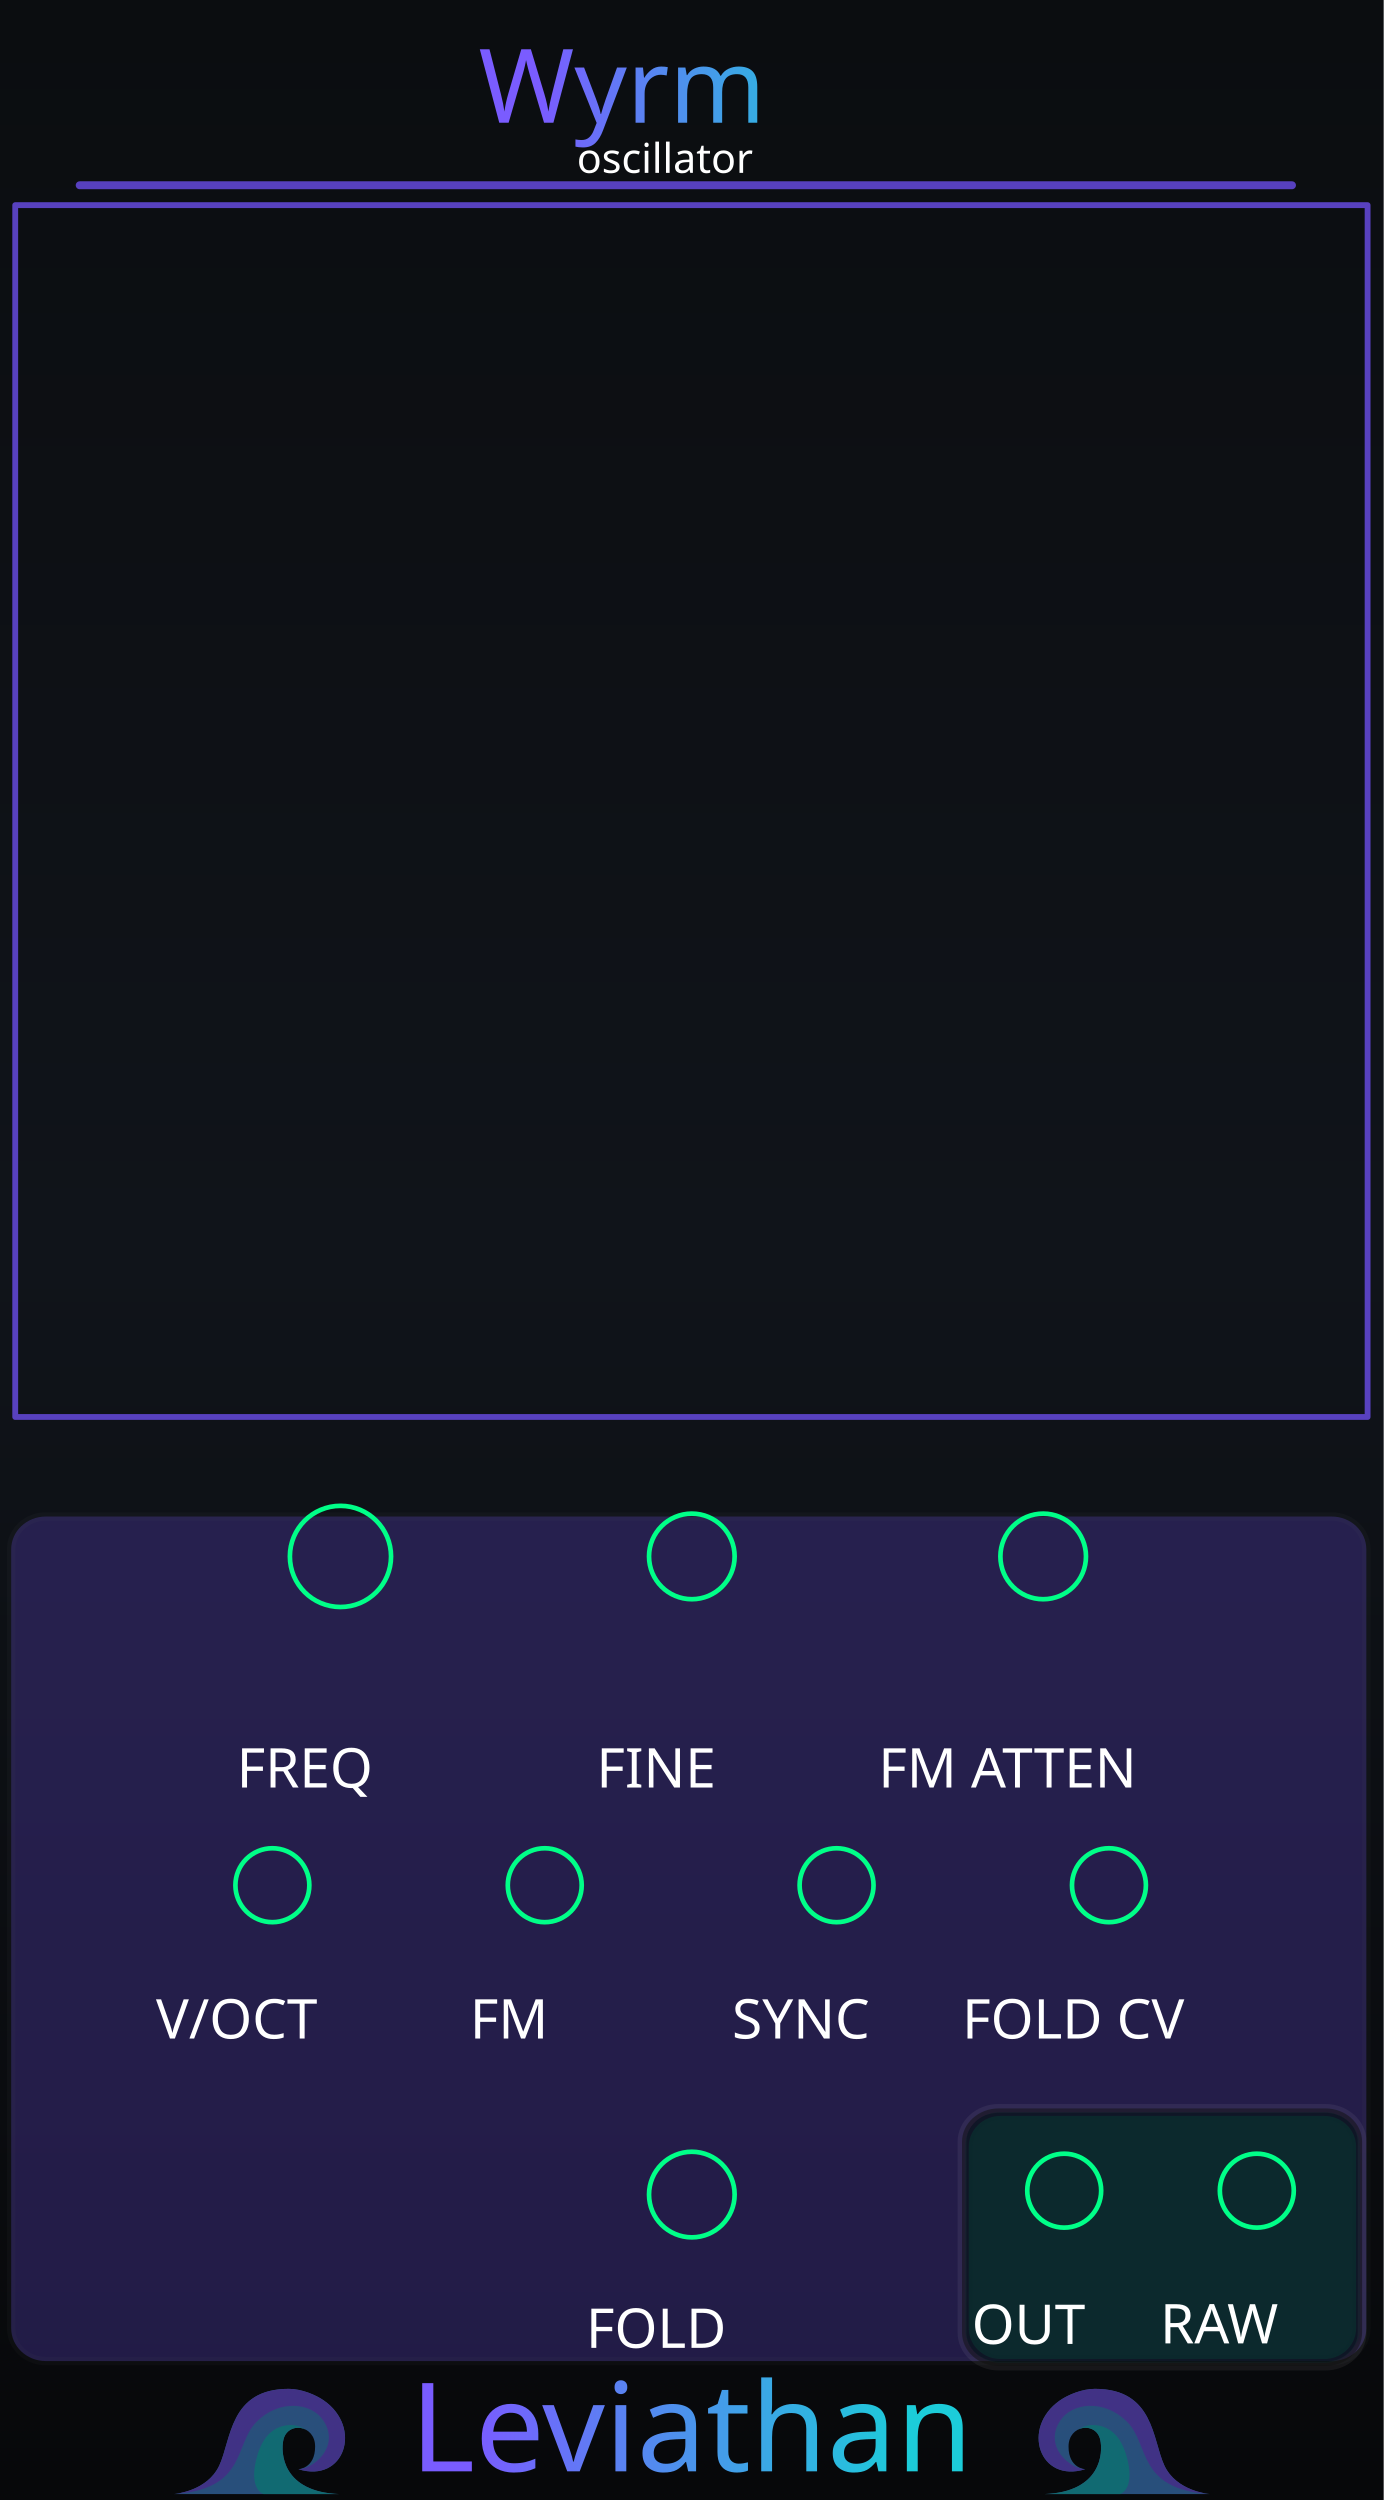
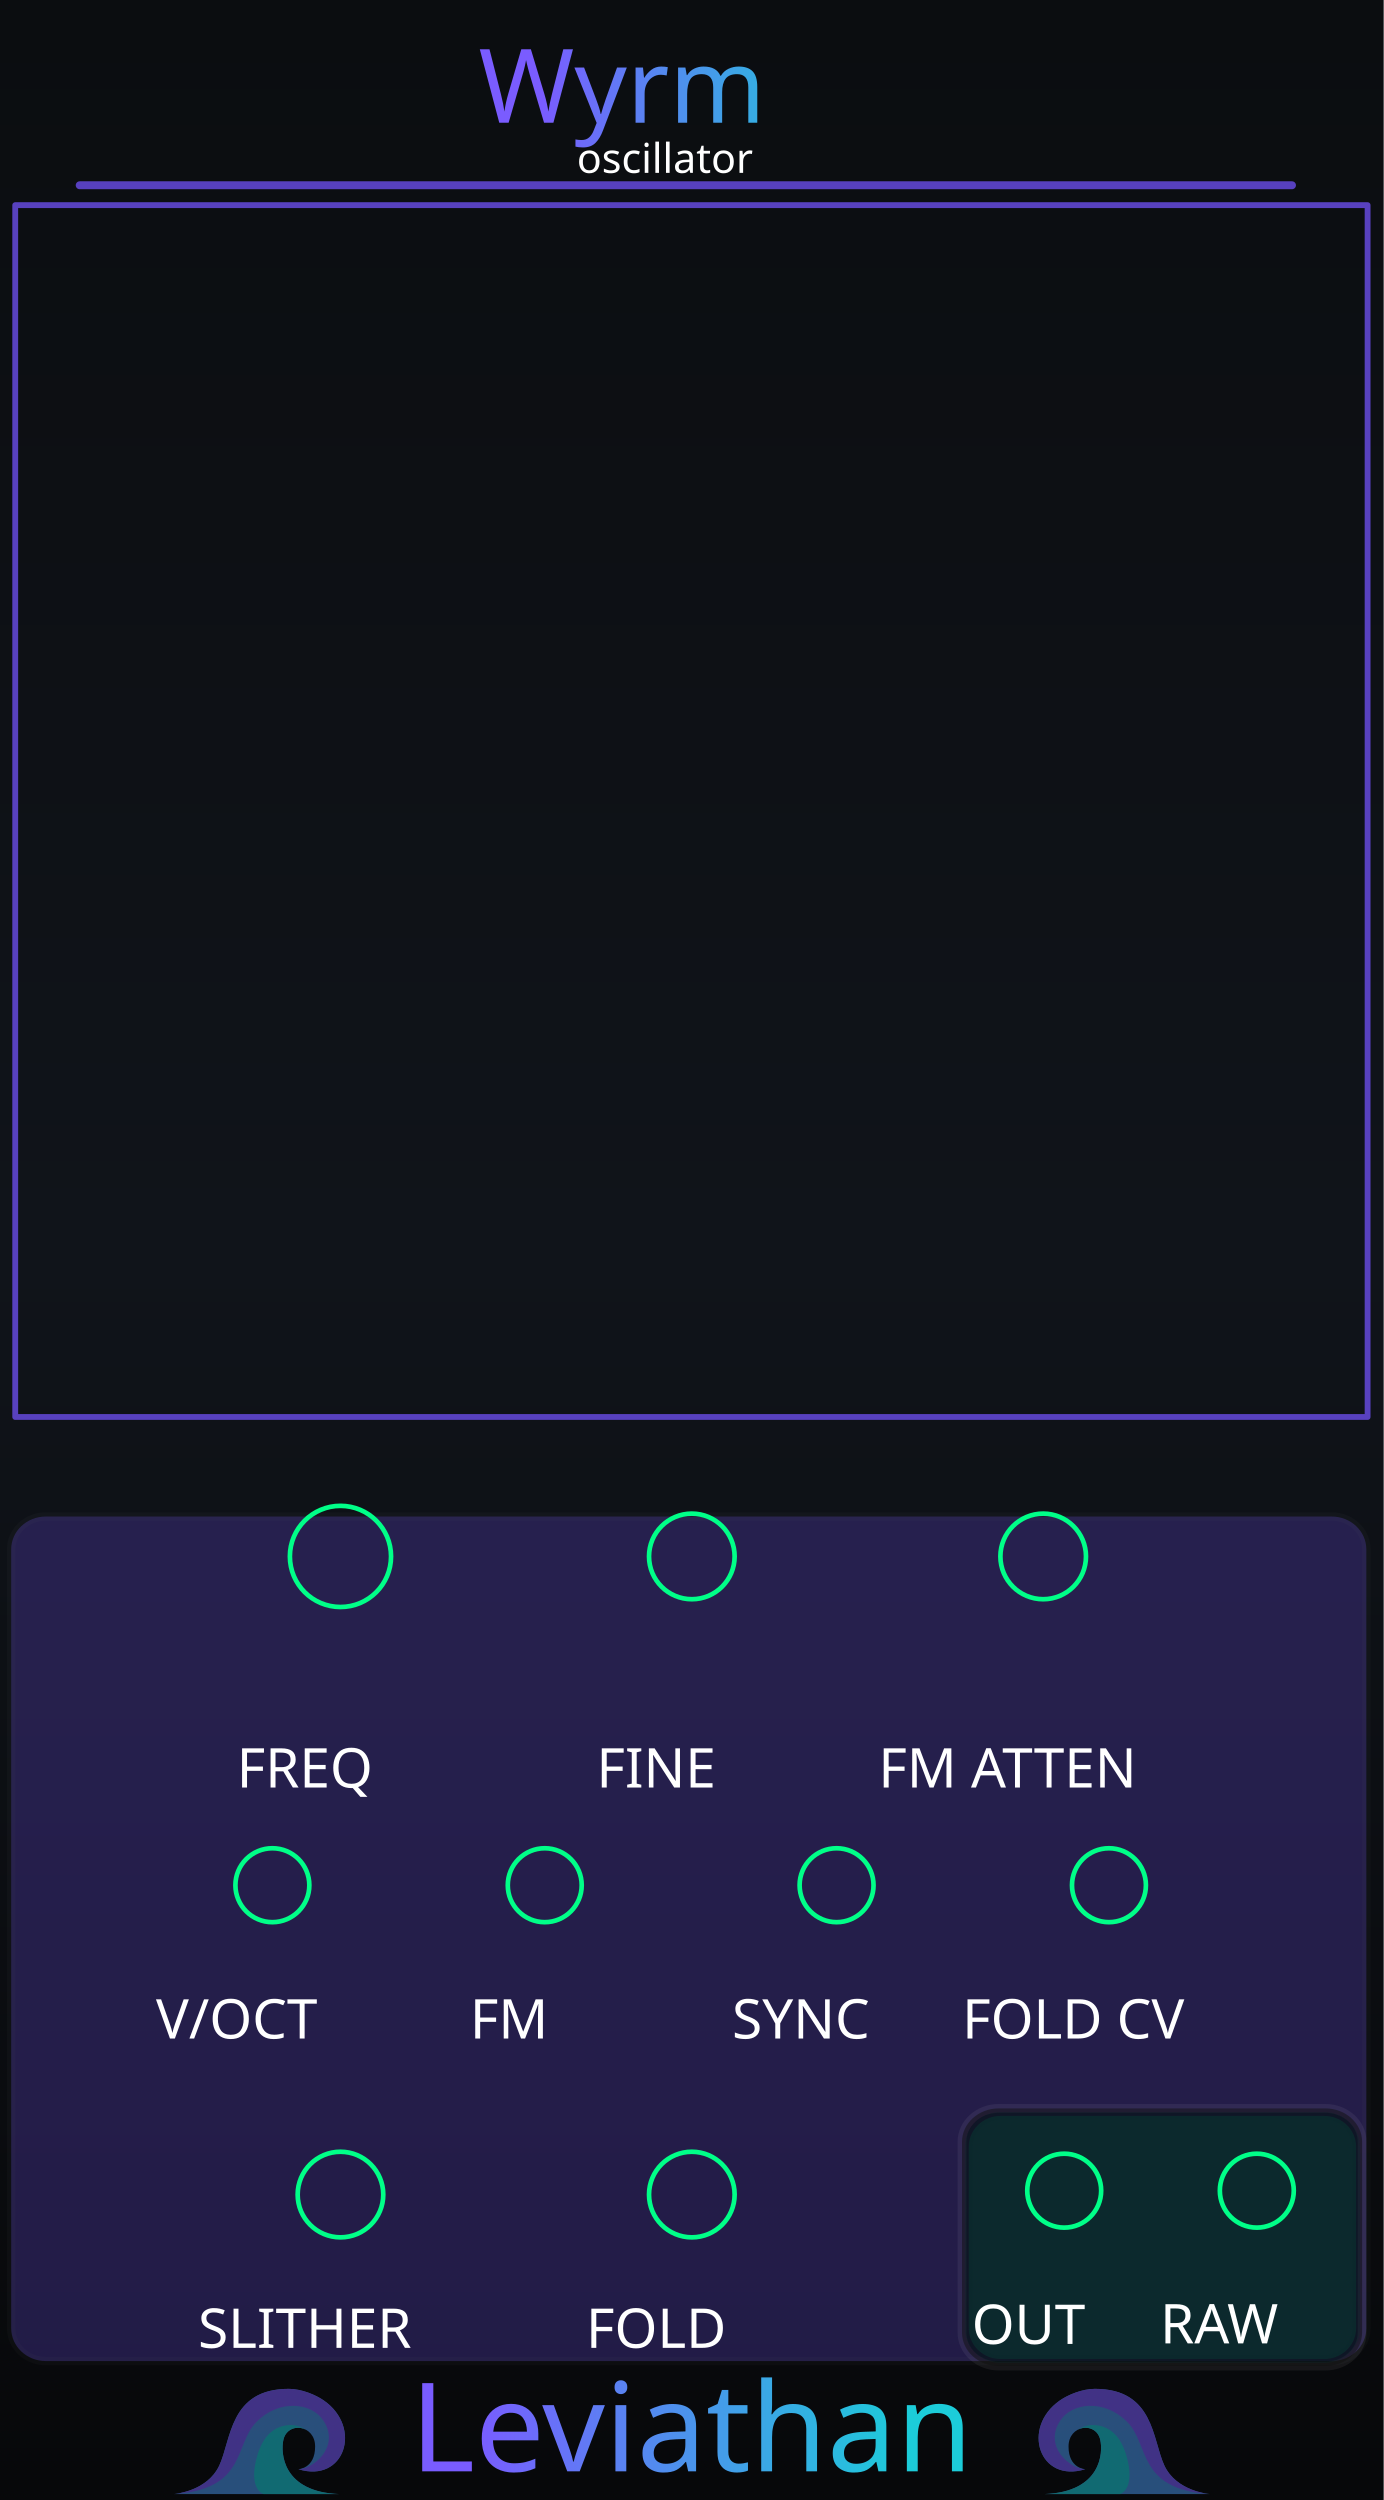
<svg xmlns="http://www.w3.org/2000/svg" xmlns:xlink="http://www.w3.org/1999/xlink" version="1.2" width="71.12mm" height="128.5mm" viewBox="0 0 7112 12850" preserveAspectRatio="xMidYMid" fill-rule="evenodd" stroke-width="28.222" stroke-linejoin="round" xml:space="preserve" id="svg488">
  <defs id="defs1">
    <linearGradient id="linearGradient22">
      <stop style="stop-color:#7a5cff;stop-opacity:1;" offset="0" id="stop22" />
      <stop style="stop-color:#1cccd9;stop-opacity:1;" offset="1" id="stop23" />
    </linearGradient>
    <linearGradient id="linearGradient20">
      <stop style="stop-color:#795cff;stop-opacity:1;" offset="0" id="stop20" />
      <stop style="stop-color:#1cccd9;stop-opacity:1;" offset="1" id="stop21" />
    </linearGradient>
    <linearGradient id="linearGradient16" x1="0" y1="0" x2="0" y2="1">
      <stop offset="0" stop-color="#1ccad8" stop-opacity="0.65" id="stop15" style="stop-color:#1ccad8;stop-opacity:1;" />
      <stop offset="1" stop-color="#7a5cff" stop-opacity="0.65" id="stop16" style="stop-color:#7a5cff;stop-opacity:1;" />
    </linearGradient>
    <linearGradient id="linearGradient14" x1="0" y1="0" x2="0" y2="1">
      <stop offset="0" stop-color="#1ccad8" stop-opacity="0.65" id="stop13" style="stop-color:#1ccad8;stop-opacity:1;" />
      <stop offset="1" stop-color="#7a5cff" stop-opacity="0.65" id="stop14" style="stop-color:#7a5cff;stop-opacity:1;" />
    </linearGradient>
    <linearGradient id="linearGradient12" x1="0" y1="0" x2="0" y2="1">
      <stop offset="0" stop-color="#1ccad8" stop-opacity="0.65" id="stop11" style="stop-color:#6140bf;stop-opacity:1;" />
      <stop offset="1" stop-color="#7a5cff" stop-opacity="0.65" id="stop12" />
    </linearGradient>
    <linearGradient id="bgGrad" x1="1108.886" y1="886.881" x2="1108.886" y2="12348.43" gradientTransform="matrix(0.6225417,0,0,1.124423,295.8546,0)" gradientUnits="userSpaceOnUse">
      <stop offset="0%" stop-color="#0b0d10" id="stop1" />
      <stop offset="50%" stop-color="#10141a" id="stop2" />
      <stop offset="100%" stop-color="#07080a" id="stop3" />
    </linearGradient>
    <linearGradient id="panelSheen" x1="1258.49" y1="999.764" x2="1258.49" y2="12199.481" gradientTransform="scale(0.8869218,1.127495)" gradientUnits="userSpaceOnUse">
      <stop offset="0%" stop-color="#ffffff" stop-opacity="0.1" id="stop4" />
      <stop offset="15%" stop-color="#ffffff" stop-opacity="0.02" id="stop5" />
      <stop offset="50%" stop-color="#ffffff" stop-opacity="0.0" id="stop6" />
      <stop offset="85%" stop-color="#ffffff" stop-opacity="0.02" id="stop7" />
      <stop offset="100%" stop-color="#ffffff" stop-opacity="0.1" id="stop8" />
    </linearGradient>
    <linearGradient id="accentGrad" x1="0" y1="0" x2="0" y2="1">
      <stop offset="0%" stop-color="#1ccad8" stop-opacity="0.65" id="stop9" />
      <stop offset="100%" stop-color="#7a5cff" stop-opacity="0.65" id="stop10" />
    </linearGradient>
    <linearGradient id="oceanWaveGrad" x1="0" y1="0" x2="1" y2="1" gradientUnits="objectBoundingBox">
      <stop offset="0%" stop-color="#55dbff" id="stop_wave_1" />
      <stop offset="55%" stop-color="#1496df" id="stop_wave_2" />
      <stop offset="100%" stop-color="#182682" id="stop_wave_3" />
    </linearGradient>
    <linearGradient xlink:href="#oceanWaveGrad" id="linearGradient10" gradientUnits="userSpaceOnUse" x1="-323.577" y1="-103.933" x2="723.812" y2="943.456" gradientTransform="matrix(-1.435811,0,0,0.6964705,8750,12953.568)" />
    <linearGradient xlink:href="#oceanWaveGrad" id="linearGradient11" gradientUnits="userSpaceOnUse" x1="-323.577" y1="-103.933" x2="723.812" y2="943.456" gradientTransform="matrix(1.435811,0,0,0.6964705,3420,12953.568)" />
    <linearGradient xlink:href="#linearGradient22" id="linearGradient500" gradientUnits="userSpaceOnUse" x1="5355.919" y1="1516.234" x2="6904.773" y2="1512.3" gradientTransform="matrix(0.9969081,0,0,0.9969081,-2554.784,-888.2671)" />
    <linearGradient xlink:href="#linearGradient20" id="linearGradient300" gradientUnits="userSpaceOnUse" gradientTransform="matrix(1.390218,0,0,1.390218,-5190.496,-5277.549)" x1="5486.824" y1="12735.478" x2="7088.807" y2="12738.298" spreadMethod="pad" />
  </defs>
  <g id="panel_art" style="display:inline">
    <g id="Background_Rect" style="display:inline" transform="matrix(0.9967357,0,0,0.9970803,-982.9628,-994.3174)">
      <rect x="986.182" y="997.229" width="7135.292" height="12887.627" rx="0" ry="0" fill="url(#bgGrad)" id="black_background" style="display:inline;fill:url(#bgGrad);stroke-width:23.612" />
      <g id="waves_layer" style="display:inline;opacity:0.5" transform="matrix(1.003275,0,0,1.002928,-542.8062,1109.654)">
        <g id="branding_wave_left" transform="matrix(1.72,0,0,1.72,2416.919,11996.75)" style="display:inline">
          <path style="fill:#4995ec" d="m 0,413.249 c 0,0 99.571,-7.286 135.999,-84.999 36.428,-77.713 30.357,-229.499 207.642,-229.499 38.871,0 81.438,18.386 104.731,34.602 116.875,81.362 61.625,248.326 -75.589,205.523 0,0 49.786,-2.125 49.786,-67.697 0,-65.572 -82.091,-75.285 -94.714,-20.643 -8.992,38.927 -3.643,156.643 167.571,162.713" id="path149" />
          <path style="fill:#7a5cff" d="m 372.784,338.875 c 42.5,0 125.678,-65.875 75.213,-144.378 C 412.71,139.6 316.321,128.5 247.714,197.107 179.179,265.642 219.7,398.411 0.644,413.201 9.193,412.412 101.283,402.321 136,328.25 172.429,250.536 166.357,98.751 343.642,98.751 c 38.869,0 81.43,18.384 104.731,34.607 116.874,81.357 61.625,248.321 -75.589,205.517 z" id="path151" />
          <path style="fill:#1cccd9" d="M 495.426,413.249 H 268.433 C 242.935,402.664 232.851,365.455 246.5,310.035 c 15.166,-61.576 44.686,-94.762 88.642,-101.999 26.411,-4.347 46.895,4.299 59.973,12.945 -25.087,-13.418 -59.464,-4.238 -67.259,29.556 -8.998,38.929 -3.644,156.641 167.57,162.712 z" id="path155" />
        </g>
        <g id="branding_wave_right" transform="matrix(-1.72,0,0,1.72,7743.074,11996.75)" style="display:inline">
          <path style="fill:#4995ec" d="m 0,413.249 c 0,0 99.571,-7.286 135.999,-84.999 36.428,-77.713 30.357,-229.499 207.642,-229.499 38.871,0 81.438,18.386 104.731,34.602 116.875,81.362 61.625,248.326 -75.589,205.523 0,0 49.786,-2.125 49.786,-67.697 0,-65.572 -82.091,-75.285 -94.714,-20.643 -8.992,38.927 -3.643,156.643 167.571,162.713" id="path158" />
          <path style="fill:#7a5cff" d="m 372.784,338.875 c 42.5,0 125.678,-65.875 75.213,-144.378 C 412.71,139.6 316.321,128.5 247.714,197.107 179.179,265.642 219.7,398.411 0.644,413.201 9.193,412.412 101.283,402.321 136,328.25 172.429,250.536 166.357,98.751 343.642,98.751 c 38.869,0 81.43,18.384 104.731,34.607 116.874,81.357 61.625,248.321 -75.589,205.517 z" id="path160" />
          <path style="fill:#1cccd9" d="M 495.426,413.249 H 268.433 C 242.935,402.664 232.851,365.455 246.5,310.035 c 15.166,-61.576 44.686,-94.762 88.642,-101.999 26.411,-4.347 46.895,4.299 59.973,12.945 -25.087,-13.418 -59.464,-4.238 -67.259,29.556 -8.998,38.929 -3.644,156.641 167.57,162.712 z" id="path164" />
        </g>
      </g>
      <rect x="1096.182" y="1107.229" width="9973.273" height="12667.627" rx="210" ry="210" fill="none" stroke="#ffffff" stroke-opacity="0.1" stroke-width="60" id="gray_outline" style="display:none;stroke:#3c3f42;stroke-opacity:1" />
      <path d="M 1397.123,1952.244 H 7648.753" stroke="url(#accentGrad)" stroke-width="40.878" stroke-linecap="round" opacity="0.55" fill="none" id="top_horizontal_line" style="display:inline;opacity:1;stroke:#5740bf;stroke-opacity:1;fill:#ffffff;fill-opacity:1" />
    </g>
    <rect x="57.409" y="7794.999" width="6965.585" height="4340.86" rx="177.941" ry="168.915" fill="#000000" opacity="0.1" stroke="#ffffff" stroke-opacity="0.06" stroke-width="43.342" id="frame_left" style="display:inline;opacity:0.33;fill:#5740bf;fill-opacity:1" />
    <rect x="4944.659" y="10837.059" width="2056.561" height="1324.635" rx="189.503" ry="171.865" fill="#000000" opacity="0.1" stroke="#ffffff" stroke-opacity="0.06" stroke-width="45.117" id="outputs" style="display:inline;opacity:1;fill:#000000;fill-opacity:0.5" />
    <rect x="4979.432" y="10875.964" width="1990.867" height="1249.323" rx="162.825" ry="158.378" fill="#000000" opacity="0.1" stroke="#ffffff" stroke-opacity="0.06" stroke-width="40.147" id="outputs-3" style="display:inline;opacity:1;fill:#0c292d;fill-opacity:1;stroke:#0c292d;stroke-opacity:0.33" />
  </g>
  <g id="wyrm_components" style="display:inline">
    <circle id="WYRM_FREQ_PARAM" cx="1750" cy="8000" r="260" style="fill:none;stroke:#00ff88;stroke-width:24;stroke-opacity:1" />
    <circle id="WYRM_FINE_PARAM" cx="3556" cy="8000" r="220" style="fill:none;stroke:#00ff88;stroke-width:24;stroke-opacity:1" />
    <circle id="WYRM_FM_ATTEN_PARAM" cx="5362" cy="8000" r="220" style="fill:none;stroke:#00ff88;stroke-width:24;stroke-opacity:1" />
    <circle id="WYRM_FOLD_PARAM" cx="3556" cy="11280" r="220" style="fill:none;stroke:#00ff88;stroke-width:24;stroke-opacity:1" />
+     <circle id="WYRM_SLITHER_PARAM" cx="1750" cy="11280" r="220" style="fill:none;stroke:#00ff88;stroke-width:24;stroke-opacity:1" />
    <circle id="WYRM_VOCT_INPUT" cx="1400" cy="9690" r="190" style="fill:none;stroke:#00ff88;stroke-width:24;stroke-opacity:1" />
    <circle id="WYRM_FM_INPUT" cx="2800" cy="9690" r="190" style="fill:none;stroke:#00ff88;stroke-width:24;stroke-opacity:1" />
    <circle id="WYRM_SYNC_INPUT" cx="4300" cy="9690" r="190" style="fill:none;stroke:#00ff88;stroke-width:24;stroke-opacity:1" />
    <circle id="WYRM_FOLD_CV_INPUT" cx="5700" cy="9690" r="190" style="fill:none;stroke:#00ff88;stroke-width:24;stroke-opacity:1" />
    <circle id="WYRM_RAW_OUTPUT" cx="6460" cy="11260" r="190" style="fill:none;stroke:#00ff88;stroke-width:24;stroke-opacity:1" />
    <circle id="WYRM_OUT_OUTPUT" cx="5470.021" cy="11260" r="190" style="fill:none;stroke:#00ff88;stroke-width:24;stroke-opacity:1" />
  </g>
  <g id="panel_labels_reworked" style="display:inline">
    <text id="reworked_module_title_text" x="3541.449" y="447.278" style="font-style:normal;font-variant:normal;font-weight:normal;font-stretch:normal;font-size:529.167px;font-family:Rubik;-inkscape-font-specification:'Rubik, @wght=600';font-variant-ligatures:normal;font-variant-caps:normal;font-variant-numeric:normal;font-variant-east-asian:normal;font-variation-settings:'wght' 600;dominant-baseline:middle;text-anchor:middle;display:inline;fill:url(#linearGradient500);stroke-width:28.135" xml:space="preserve">
      <tspan id="tspan1" x="3541.449" y="447.278" style="fill:url(#linearGradient500)">Wyrm</tspan>
    </text>
    <text id="reworked_LEVIATHAN_LOGO" x="3554.096" y="12482.232" style="font-style:normal;font-variant:normal;font-weight:normal;font-stretch:normal;font-size:635px;font-family:Ancient;-inkscape-font-specification:'Ancient, Normal';font-variant-ligatures:normal;font-variant-caps:normal;font-variant-numeric:normal;font-variant-east-asian:normal;dominant-baseline:middle;text-anchor:middle;display:inline;fill:url(#linearGradient300);fill-rule:evenodd;stroke-width:37.088" xml:space="preserve">Leviathan</text>
    <text id="reworked_module_description" x="3555.26" y="815.194" style="font-style:normal;font-variant:normal;font-weight:normal;font-stretch:normal;font-size:211.667px;font-family:Rubik;-inkscape-font-specification:'Rubik, @wght=400';font-variant-ligatures:normal;font-variant-caps:normal;font-variant-numeric:normal;font-variant-east-asian:normal;font-variation-settings:'wght' 400;dominant-baseline:middle;text-anchor:middle;display:inline;fill:#ffffff" xml:space="preserve">
      <tspan id="tspan16" x="3555.26" y="815.194">oscillator</tspan>
    </text>
    <text id="signal_in" x="1750" y="9090" style="font-style:normal;font-variant:normal;font-weight:normal;font-stretch:normal;font-size:282.223px;font-family:Rubik;-inkscape-font-specification:'Rubik, @wght=400';font-variant-ligatures:normal;font-variant-caps:normal;font-variant-numeric:normal;font-variant-east-asian:normal;font-variation-settings:'wght' 400;dominant-baseline:middle;text-anchor:middle;display:inline;fill:#ffffff" xml:space="preserve">
      <tspan id="tspan45" x="1750" y="9090">FREQ</tspan>
    </text>
    <text id="reso_cv_label" x="3556" y="9090" style="font-style:normal;font-variant:normal;font-weight:normal;font-stretch:normal;font-size:282.223px;font-family:Rubik;-inkscape-font-specification:'Rubik, @wght=400';font-variant-ligatures:normal;font-variant-caps:normal;font-variant-numeric:normal;font-variant-east-asian:normal;font-variation-settings:'wght' 400;dominant-baseline:middle;text-anchor:middle;display:inline;fill:#ffffff" xml:space="preserve">
      <tspan id="tspan44" x="3556" y="9090">FINE</tspan>
    </text>
    <text id="FM_attenuation" x="5362" y="9090" style="font-style:normal;font-variant:normal;font-weight:normal;font-stretch:normal;font-size:282.223px;font-family:Rubik;-inkscape-font-specification:'Rubik, @wght=400';font-variant-ligatures:normal;font-variant-caps:normal;font-variant-numeric:normal;font-variant-east-asian:normal;font-variation-settings:'wght' 400;dominant-baseline:middle;text-anchor:middle;display:inline;fill:#ffffff" xml:space="preserve">
      <tspan id="tspan43" x="5362" y="9090">FM ATTEN</tspan>
    </text>
    <text id="span_lbl" x="3556" y="11970" style="font-style:normal;font-variant:normal;font-weight:normal;font-stretch:normal;font-size:282.223px;font-family:Rubik;-inkscape-font-specification:'Rubik, @wght=400';font-variant-ligatures:normal;font-variant-caps:normal;font-variant-numeric:normal;font-variant-east-asian:normal;font-variation-settings:'wght' 400;dominant-baseline:middle;text-anchor:middle;display:inline;fill:#ffffff" xml:space="preserve">
      <tspan id="tspan50" x="3556" y="11970">FOLD</tspan>
    </text>
+     <text id="slither_lbl" x="1750" y="11970" style="font-style:normal;font-variant:normal;font-weight:normal;font-stretch:normal;font-size:282.223px;font-family:Rubik;-inkscape-font-specification:'Rubik, @wght=400';font-variant-ligatures:normal;font-variant-caps:normal;font-variant-numeric:normal;font-variant-east-asian:normal;font-variation-settings:'wght' 400;dominant-baseline:middle;text-anchor:middle;display:inline;fill:#ffffff" xml:space="preserve">
+       <tspan id="tspan_slither" x="1750" y="11970">SLITHER</tspan>
+     </text>
    <text id="fm_cv_label" x="1400" y="10380.049" style="font-style:normal;font-variant:normal;font-weight:normal;font-stretch:normal;font-size:282.223px;font-family:Rubik;-inkscape-font-specification:'Rubik, @wght=400';font-variant-ligatures:normal;font-variant-caps:normal;font-variant-numeric:normal;font-variant-east-asian:normal;font-variation-settings:'wght' 400;dominant-baseline:middle;text-anchor:middle;display:inline;fill:#ffffff" xml:space="preserve">
      <tspan id="tspan_fm" x="1400" y="10380.049">V/OCT</tspan>
    </text>
    <text id="voct_label" x="2800" y="10380.049" style="font-style:normal;font-variant:normal;font-weight:normal;font-stretch:normal;font-size:282.223px;font-family:Rubik;-inkscape-font-specification:'Rubik, @wght=400';font-variant-ligatures:normal;font-variant-caps:normal;font-variant-numeric:normal;font-variant-east-asian:normal;font-variation-settings:'wght' 400;dominant-baseline:middle;text-anchor:middle;display:inline;fill:#ffffff" xml:space="preserve">
      <tspan id="tspan46" x="2800" y="10380.049">FM</tspan>
    </text>
    <text id="span_cv_label" x="4300" y="10380.049" style="font-style:normal;font-variant:normal;font-weight:normal;font-stretch:normal;font-size:282.223px;font-family:Rubik;-inkscape-font-specification:'Rubik, @wght=400';font-variant-ligatures:normal;font-variant-caps:normal;font-variant-numeric:normal;font-variant-east-asian:normal;font-variation-settings:'wght' 400;dominant-baseline:middle;text-anchor:middle;display:inline;fill:#ffffff" xml:space="preserve">
      <tspan id="tspan49" x="4300" y="10380.049">SYNC</tspan>
    </text>
    <text id="balance_cv_label" x="5700" y="10380.049" style="font-style:normal;font-variant:normal;font-weight:normal;font-stretch:normal;font-size:282.223px;font-family:Rubik;-inkscape-font-specification:'Rubik, @wght=400';font-variant-ligatures:normal;font-variant-caps:normal;font-variant-numeric:normal;font-variant-east-asian:normal;font-variation-settings:'wght' 400;dominant-baseline:middle;text-anchor:middle;display:inline;fill:#ffffff" xml:space="preserve">
      <tspan id="tspan48" x="5700" y="10380.049">FOLD CV</tspan>
    </text>
    <text id="signal_out" x="6449.976" y="11947.179" style="font-style:normal;font-variant:normal;font-weight:normal;font-stretch:normal;font-size:282.223px;font-family:Rubik;-inkscape-font-specification:'Rubik, @wght=400';font-variant-ligatures:normal;font-variant-caps:normal;font-variant-numeric:normal;font-variant-east-asian:normal;font-variation-settings:'wght' 400;dominant-baseline:middle;text-anchor:middle;display:inline;fill:#ffffff" xml:space="preserve">
      <tspan id="tspan47" x="6449.976" y="11947.179">RAW</tspan>
    </text>
    <text id="sm_lbl" x="5470.021" y="11950.049" style="font-style:normal;font-variant:normal;font-weight:normal;font-stretch:normal;font-size:282.222px;font-family:Rubik;-inkscape-font-specification:'Rubik, @wght=400';font-variant-ligatures:normal;font-variant-caps:normal;font-variant-numeric:normal;font-variant-east-asian:normal;font-variation-settings:'wght' 400;dominant-baseline:middle;text-anchor:middle;display:inline;fill:#ffffff" xml:space="preserve">
      <tspan id="tspan60" x="5470.021" y="11950.049">OUT</tspan>
    </text>
    <text id="xm_lbl" x="4254.692" y="7729.9" style="font-style:normal;font-variant:normal;font-weight:normal;font-stretch:normal;font-size:282.222px;font-family:Rubik;-inkscape-font-specification:'Rubik, @wght=400';font-variant-ligatures:normal;font-variant-caps:normal;font-variant-numeric:normal;font-variant-east-asian:normal;font-variation-settings:'wght' 400;dominant-baseline:middle;text-anchor:middle;display:none;fill:#ffffff" xml:space="preserve">
      <tspan id="tspan61" x="0" y="0">XM</tspan>
    </text>
  </g>
  <rect id="WYRM_WAVE_EDITOR" x="78.241" y="1054.441" width="6951.218" height="6228.818" style="display:inline;fill:none;stroke:#5841bf;stroke-width:30;stroke-opacity:1;stroke-dasharray:none" />
</svg>
